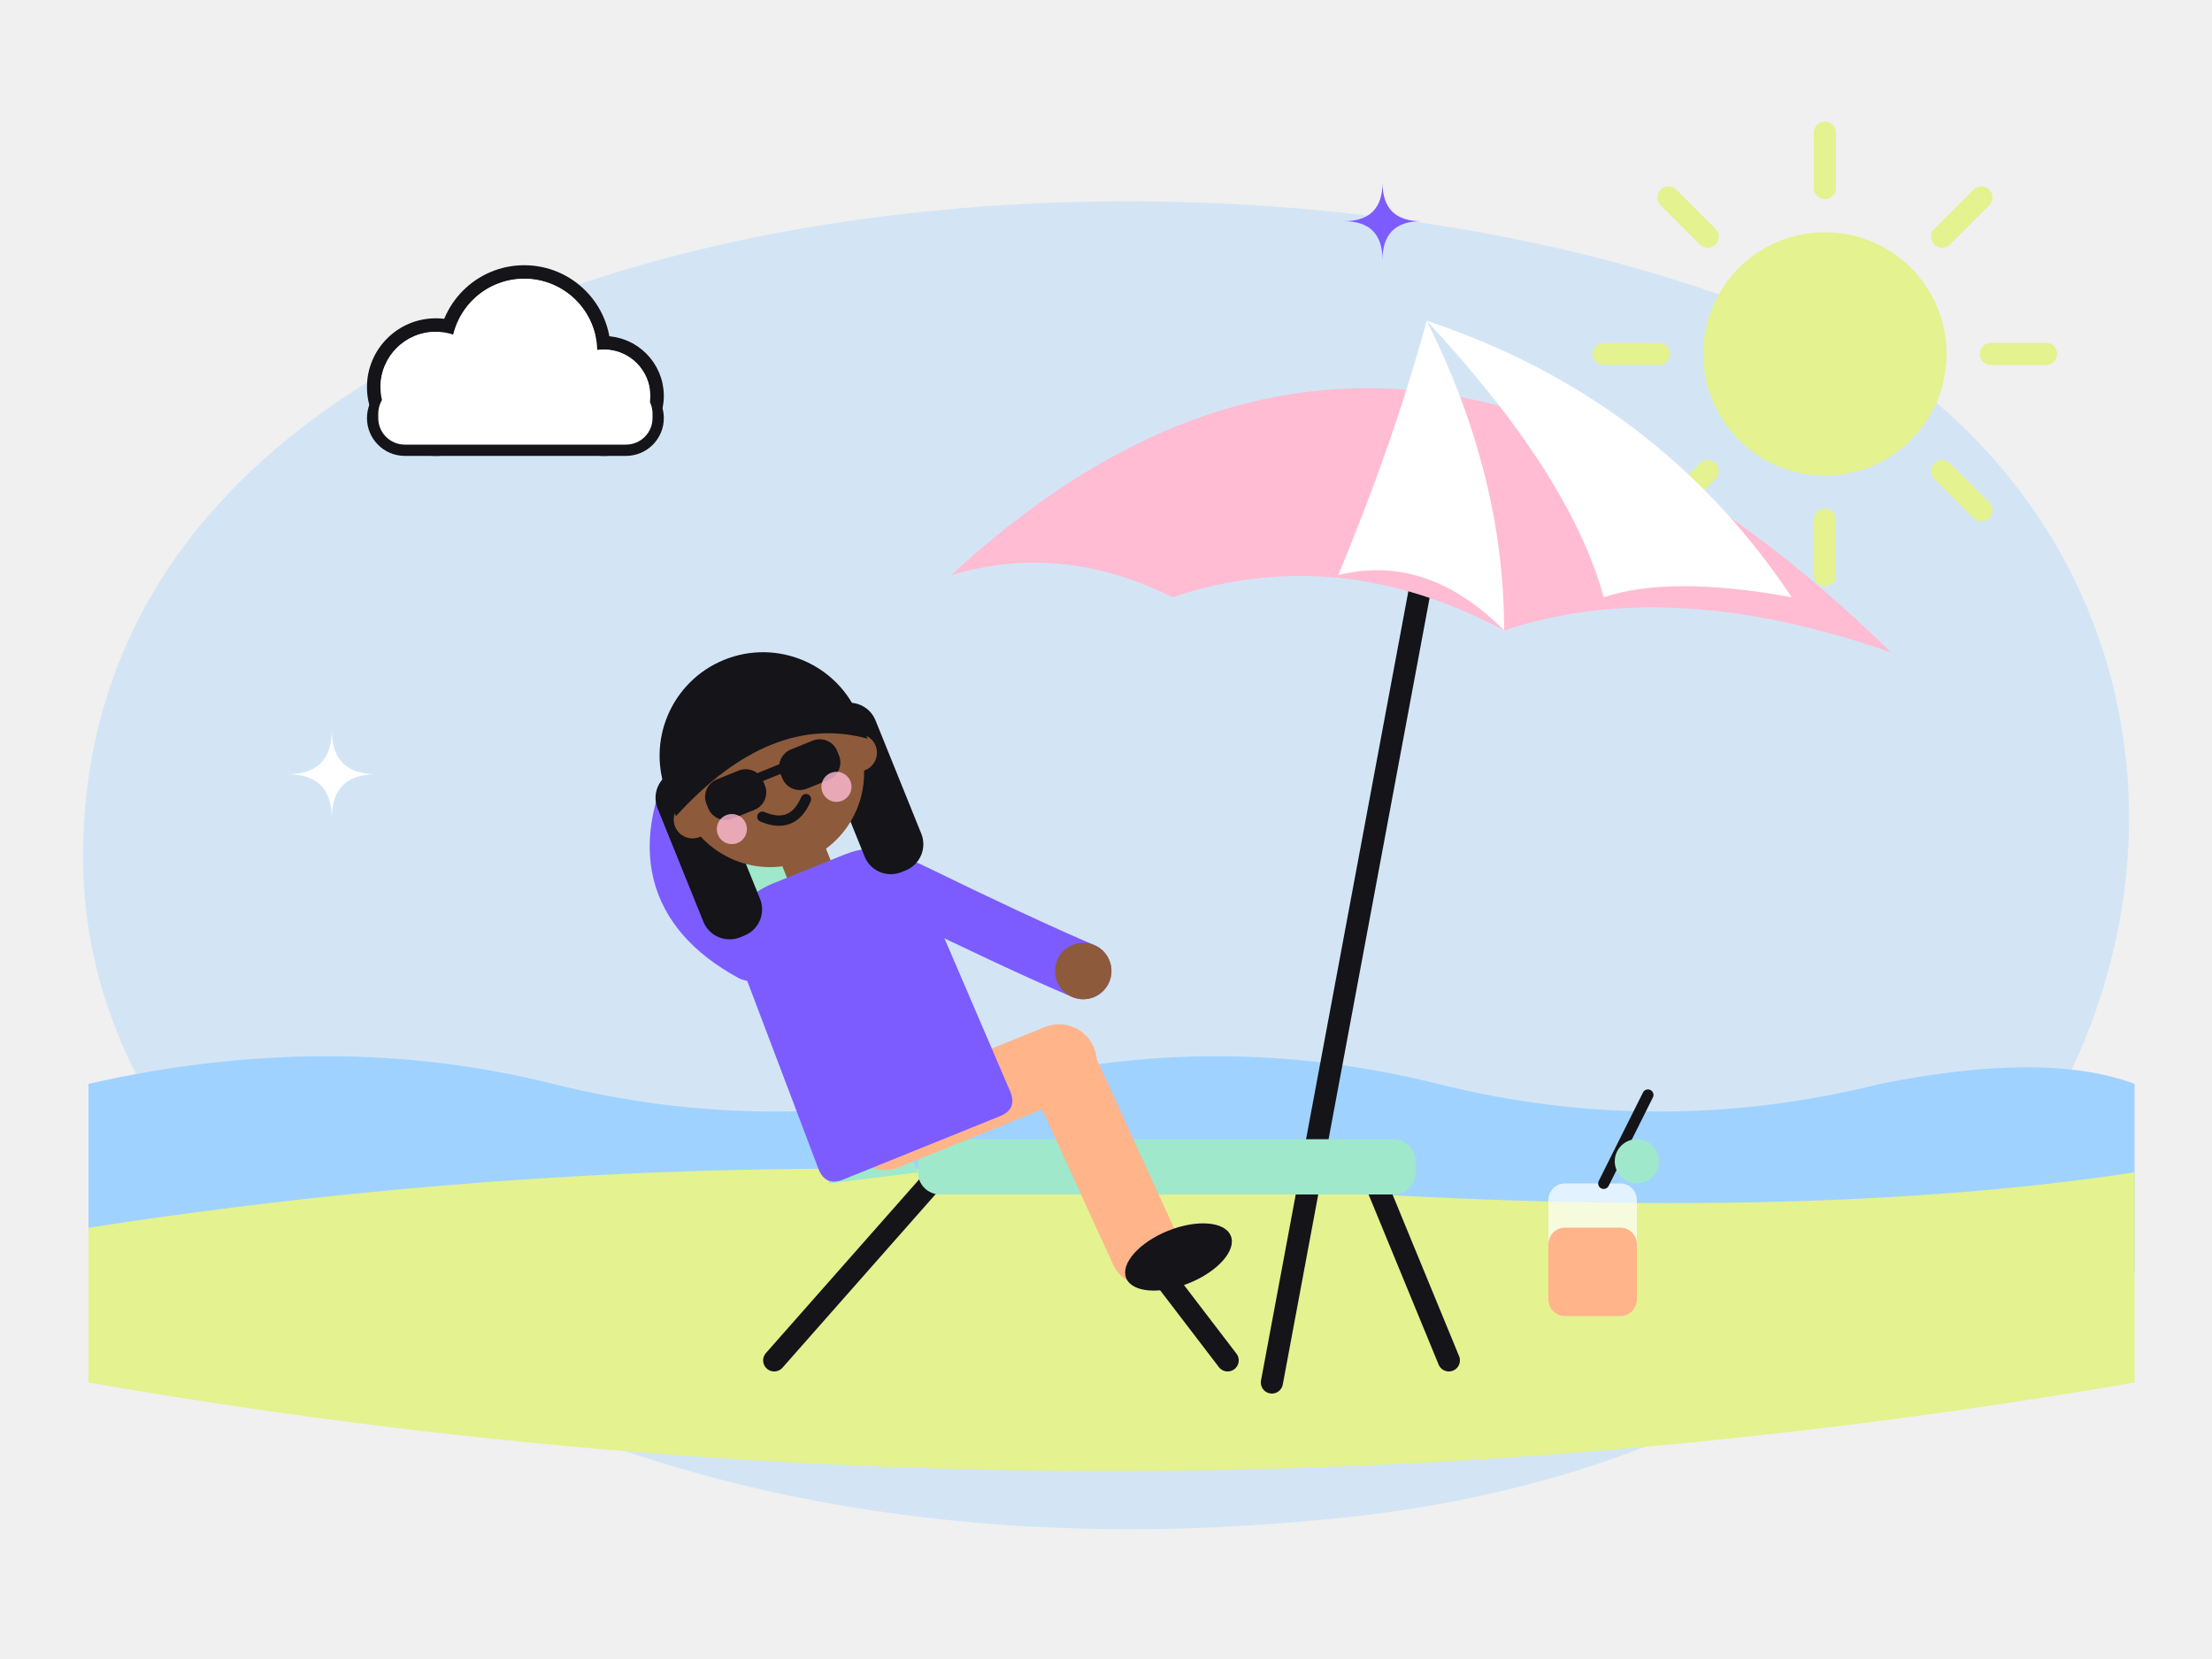
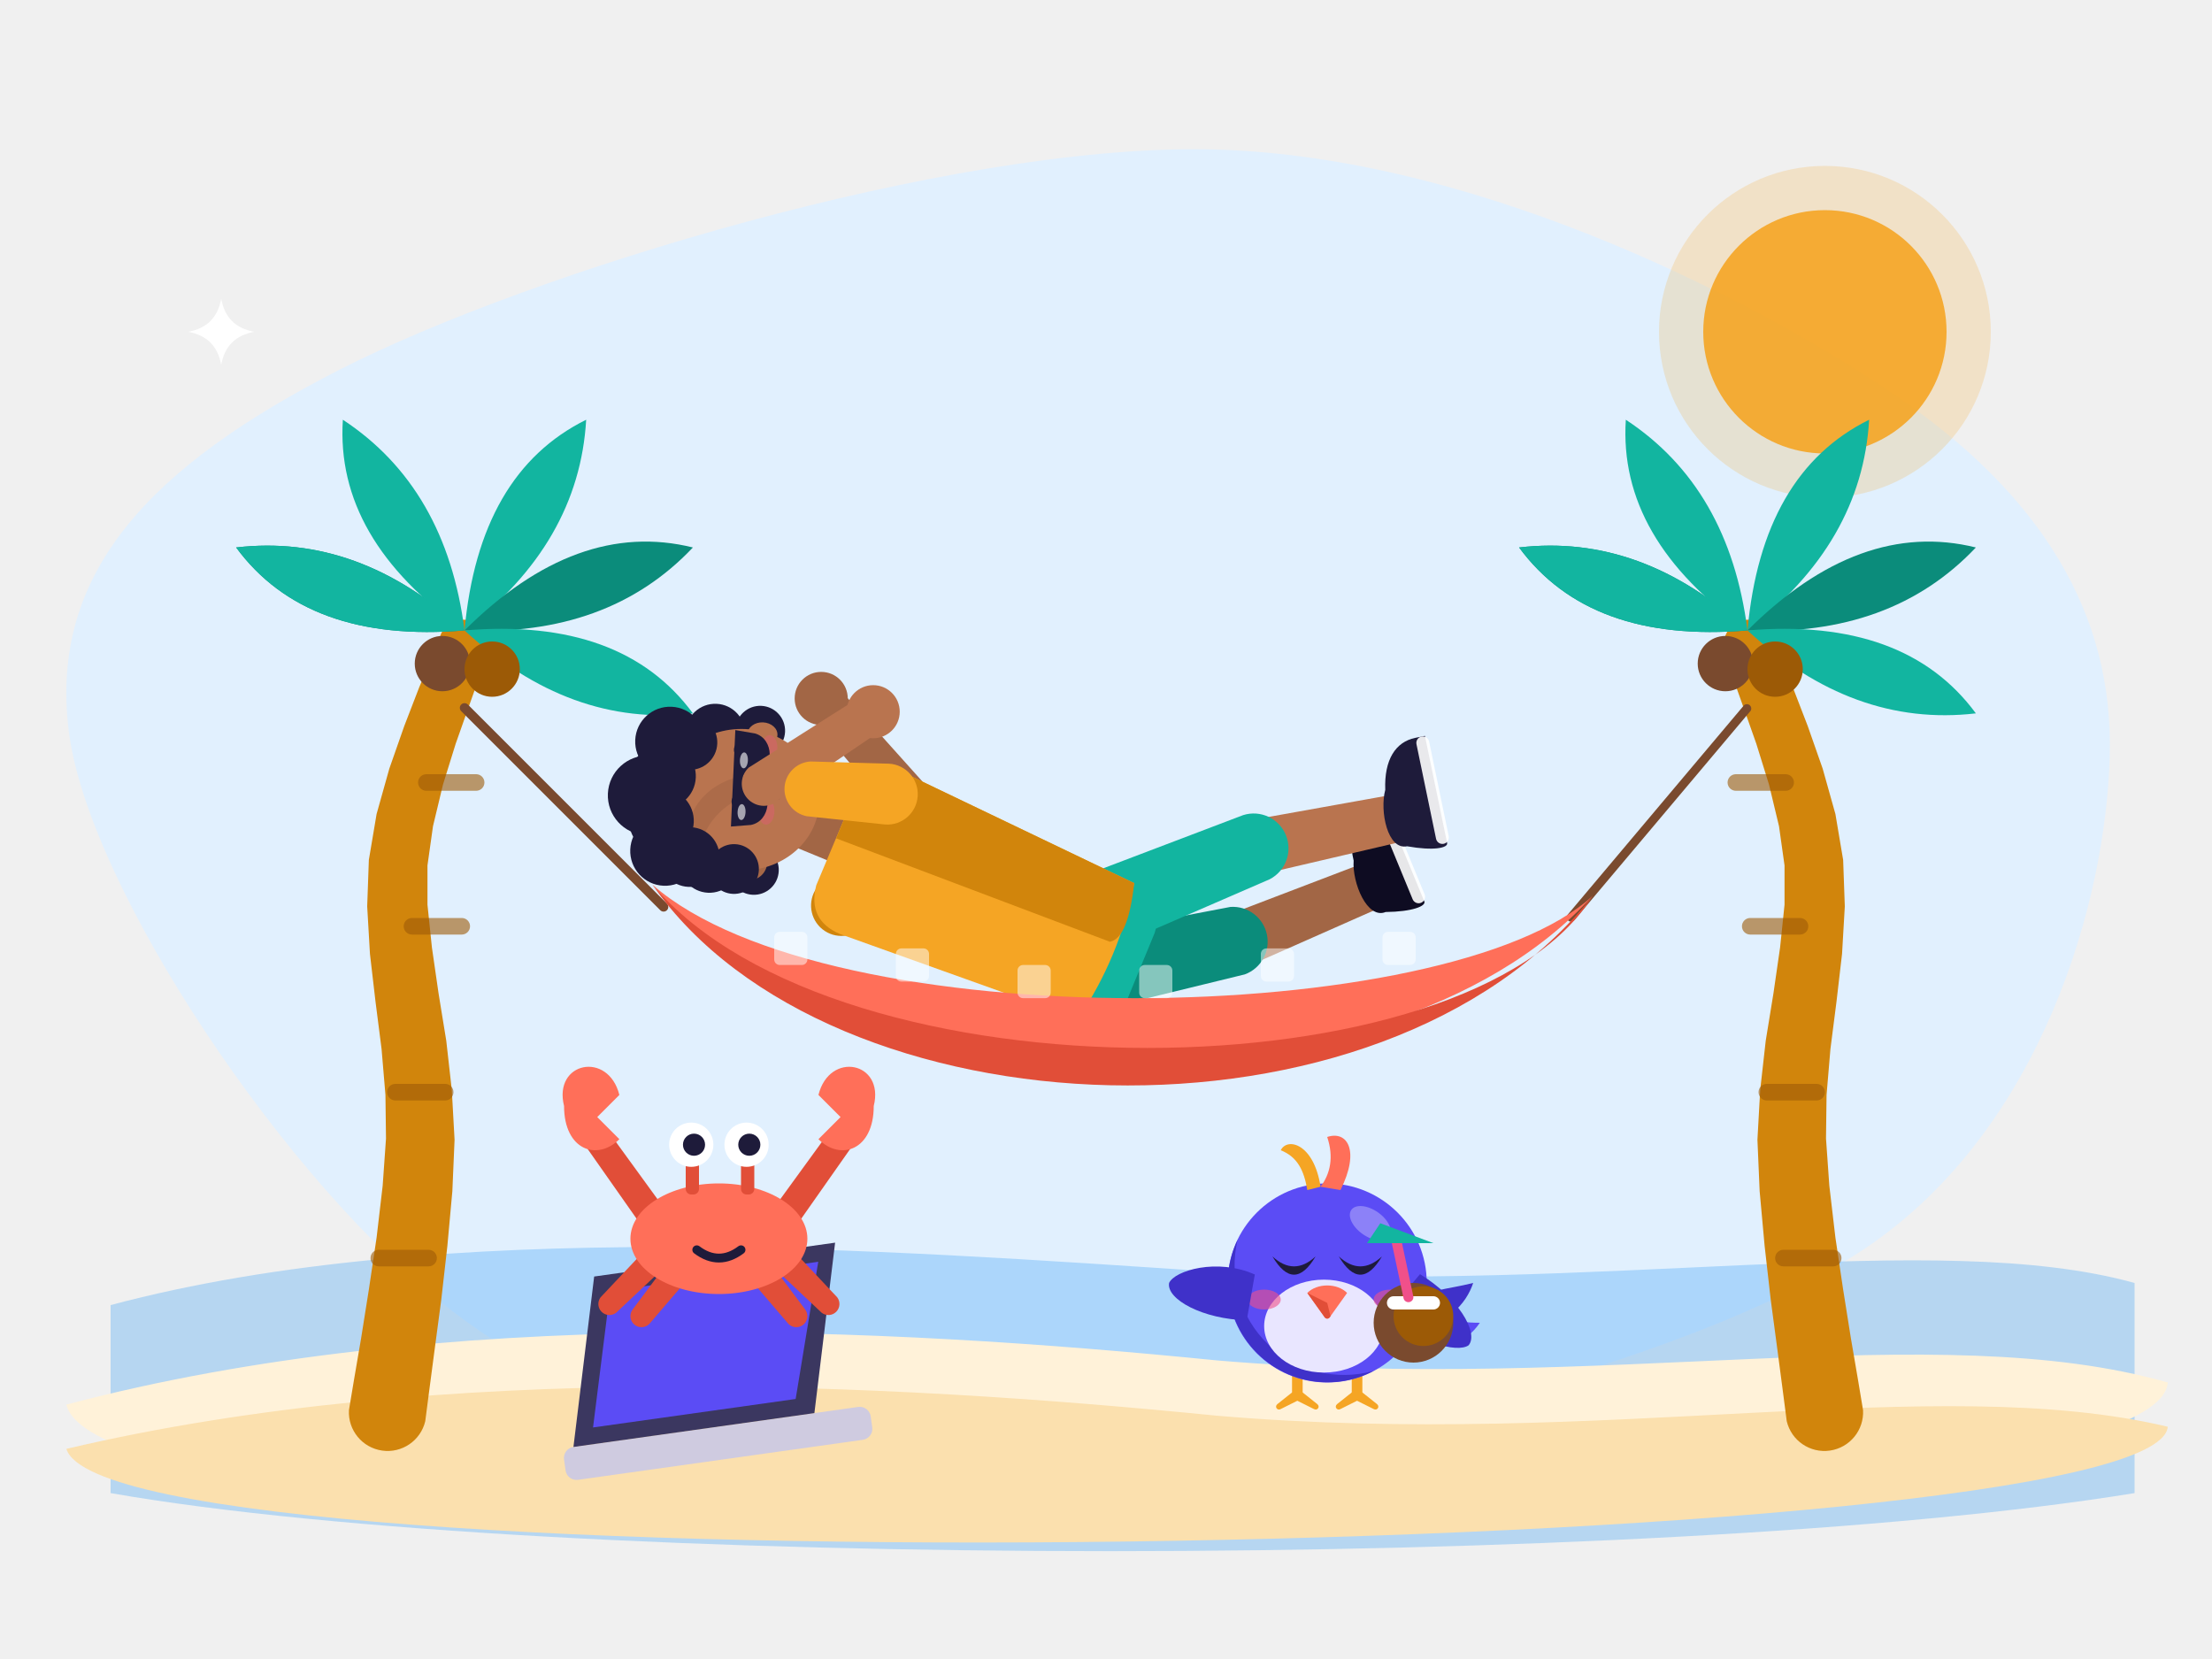
- <svg xmlns="http://www.w3.org/2000/svg" viewBox="0 0 400 300" fill="none">
-   <path d="M15,155 C15,23 255.5,11 348,71 C422,131 385,263 237,275 C107.5,287 15,227 15,155Z" fill="#9fd2ff" opacity="0.35" />
-   <path d="M360,64 L370,64" fill="none" stroke="#e4f28f" stroke-width="4" stroke-linecap="round" stroke-linejoin="round" />
-   <path d="M351.2,85.2 L358.3,92.3" fill="none" stroke="#e4f28f" stroke-width="4" stroke-linecap="round" stroke-linejoin="round" />
-   <path d="M330,94 L330,104" fill="none" stroke="#e4f28f" stroke-width="4" stroke-linecap="round" stroke-linejoin="round" />
-   <path d="M308.8,85.2 L301.7,92.3" fill="none" stroke="#e4f28f" stroke-width="4" stroke-linecap="round" stroke-linejoin="round" />
-   <path d="M300,64 L290,64" fill="none" stroke="#e4f28f" stroke-width="4" stroke-linecap="round" stroke-linejoin="round" />
-   <path d="M308.8,42.8 L301.7,35.7" fill="none" stroke="#e4f28f" stroke-width="4" stroke-linecap="round" stroke-linejoin="round" />
-   <path d="M330,34 L330,24" fill="none" stroke="#e4f28f" stroke-width="4" stroke-linecap="round" stroke-linejoin="round" />
-   <path d="M351.2,42.8 L358.3,35.7" fill="none" stroke="#e4f28f" stroke-width="4" stroke-linecap="round" stroke-linejoin="round" />
-   <circle cx="330" cy="64" r="22" fill="#e4f28f" />
-   <g transform="translate(90 70) scale(0.8)">
-     <circle cx="-14" cy="0" r="14" fill="#ffffff" stroke="#141419" stroke-width="3.1" />
-     <circle cx="6" cy="-8" r="18" fill="#ffffff" stroke="#141419" stroke-width="3.1" />
-     <circle cx="24" cy="2" r="12" fill="#ffffff" stroke="#141419" stroke-width="3.1" />
-     <rect x="-28" y="0" width="64" height="14" rx="7" fill="#ffffff" stroke="#141419" stroke-width="3.1" />
-     <circle cx="-14" cy="0" r="12.5" fill="#ffffff" />
-     <circle cx="6" cy="-8" r="16.5" fill="#ffffff" />
-     <circle cx="24" cy="2" r="10.5" fill="#ffffff" />
-     <rect x="-27" y="0" width="62" height="13" rx="6" fill="#ffffff" />
+ <svg xmlns="http://www.w3.org/2000/svg" viewBox="0 0 400 300">
+   <path d="M381.5 136.9C380.8 162.7 369.4 204 337.5 225.6C305.6 247.1 232.6 264.4 190 266.3C147.4 268.2 111.4 259.5 81.8 237.1C52.2 214.7 15.7 160.3 12.4 131.9C9 103.5 27.2 84.3 61.5 66.8C95.8 49.3 171.3 26.3 218 27C264.8 27.7 314.8 52.7 342 71C369.3 89.3 382.3 111.2 381.5 136.9Z" fill="#E1F0FE" />
+   <circle cx="330" cy="60" r="22" fill="#F5A524" opacity="0.9" />
+   <circle cx="330" cy="60" r="30" fill="#F5A524" opacity="0.2" />
+   <path d="M20 236C80 220 160 226 220 230C290 234 350 222 386 232L386 270C300 284 100 284 20 270Z" fill="#2E9BF6" opacity="0.3" />
+   <path d="M12 254C80 236 160 240 220 246C290 252 350 238 392 250C390 280 20 286 12 254Z" fill="#FFF2D9" />
+   <path d="M12 262C80 246 160 250 220 256C290 262 350 248 392 258C390 282 20 288 12 262Z" fill="#FBE0AE" />
+   <g transform="translate(70 256)">
+     <path d="M6.9 1 7.6 -4.4 8.6 -12 9.8 -21 10.9 -30.7 11.8 -40.6 12.2 -49.9 11.7 -58.9 10.7 -67.8 9.3 -76.4 8.1 -84.7 7.3 -92.4 7.3 -99.5 8.3 -106.6 10.1 -114.1 12.4 -121.5 14.8 -128.3 16.9 -134.2 18.2 -138.5A4.5 4.5 0 0 0 9.8 -141.5L9.8 -141.5 8.2 -137.4 5.8 -131.7 3.1 -124.7 0.4 -117 -1.9 -108.8 -3.3 -100.5 -3.6 -92.1 -3.1 -83.5 -2.1 -74.9 -1 -66.3 -0.3 -58 -0.2 -50.1 -0.8 -41.6 -1.9 -32.2 -3.3 -22.8 -4.7 -14 -6 -6.4 -6.9 -1A7 7 0 0 0 6.9 1Z" fill="#D1850C" />
+     <rect x="-3" y="-30" width="12" height="3" rx="1.5" fill="#9C5A06" opacity="0.6" />
+     <rect x="0" y="-60" width="12" height="3" rx="1.5" fill="#9C5A06" opacity="0.6" />
+     <rect x="3" y="-90" width="12" height="3" rx="1.5" fill="#9C5A06" opacity="0.6" />
+     <rect x="5.6" y="-116" width="12" height="3" rx="1.5" fill="#9C5A06" opacity="0.6" />
+     <path d="M14 -142Q-14.5 -139.6 -27.3 -157Q-5.1 -159.6 14 -142Z" fill="#0B8C7B" />
+     <path d="M14 -142Q-9.4 -158.5 -8 -180.1Q10.7 -167.8 14 -142Z" fill="#12B5A0" />
+     <path d="M14 -142Q16.6 -170.5 36 -180.1Q34.7 -157.8 14 -142Z" fill="#12B5A0" />
+     <path d="M14 -142Q34.3 -162.2 55.3 -157Q40 -140.8 14 -142Z" fill="#0B8C7B" />
+     <path d="M14 -142Q42.5 -144.4 55.3 -127Q33.1 -124.4 14 -142Z" fill="#12B5A0" />
+     <path d="M14 -142Q-14.5 -139.6 -27.3 -157Q-5.1 -159.6 14 -142Z" fill="#12B5A0" />
+     <circle cx="10" cy="-136" r="5" fill="#7A4A2E" />
+     <circle cx="19" cy="-135" r="5" fill="#9C5A06" />
  </g>
-   <path d="M16,196 Q60,186 100,196 Q140,206 180,196 Q220,186 260,196 Q300,206 340,196 Q370,190 386,196 L386,230 L16,230Z" fill="#9fd2ff" />
-   <path d="M16,222 Q120,206 220,214 Q320,222 386,212 L386,250 Q200,282 16,250Z" fill="#e4f28f" />
-   <g transform="translate(62 0)">
-     <path d="M168,250 L196,100" fill="none" stroke="#141419" stroke-width="4" stroke-linecap="round" stroke-linejoin="round" />
-     <path d="M110,104 Q190,30 280,118 Q240,104 210,114 Q180,98 150,108 Q130,98 110,104Z" fill="#ffbcd3" />
-     <path d="M196,58 Q190,80 180,104 Q196,100 210,114 Q210,86 196,58Z" fill="#ffffff" />
-     <path d="M196,58 Q238,72 262,108 Q240,104 228,108 Q222,86 196,58Z" fill="#ffffff" />
+   <g transform="translate(330 256)">
+     <path d="M6.9 -1 6 -6.4 4.7 -14 3.3 -22.8 1.9 -32.2 0.8 -41.6 0.2 -50.1 0.3 -58 1 -66.3 2.1 -74.9 3.1 -83.5 3.6 -92.1 3.3 -100.5 1.9 -108.8 -0.4 -117 -3.1 -124.7 -5.8 -131.7 -8.2 -137.4 -9.8 -141.5A4.5 4.5 0 0 0 -18.2 -138.5L-18.2 -138.5 -16.9 -134.2 -14.8 -128.3 -12.4 -121.5 -10.1 -114.1 -8.3 -106.6 -7.3 -99.5 -7.3 -92.4 -8.1 -84.7 -9.3 -76.4 -10.7 -67.8 -11.7 -58.9 -12.2 -49.9 -11.8 -40.6 -10.9 -30.7 -9.8 -21 -8.6 -12 -7.6 -4.4 -6.9 1A7 7 0 0 0 6.9 -1Z" fill="#D1850C" />
+     <rect x="-9" y="-30" width="12" height="3" rx="1.5" fill="#9C5A06" opacity="0.6" />
+     <rect x="-12" y="-60" width="12" height="3" rx="1.5" fill="#9C5A06" opacity="0.6" />
+     <rect x="-15" y="-90" width="12" height="3" rx="1.5" fill="#9C5A06" opacity="0.6" />
+     <rect x="-17.6" y="-116" width="12" height="3" rx="1.5" fill="#9C5A06" opacity="0.6" />
+     <path d="M-14 -142Q-42.5 -139.6 -55.3 -157Q-33.1 -159.6 -14 -142Z" fill="#0B8C7B" />
+     <path d="M-14 -142Q-37.4 -158.5 -36 -180.1Q-17.3 -167.8 -14 -142Z" fill="#12B5A0" />
+     <path d="M-14 -142Q-11.4 -170.5 8 -180.1Q6.7 -157.8 -14 -142Z" fill="#12B5A0" />
+     <path d="M-14 -142Q6.3 -162.2 27.3 -157Q12 -140.8 -14 -142Z" fill="#0B8C7B" />
+     <path d="M-14 -142Q14.5 -144.4 27.3 -127Q5.1 -124.4 -14 -142Z" fill="#12B5A0" />
+     <path d="M-14 -142Q-42.5 -139.6 -55.3 -157Q-33.1 -159.6 -14 -142Z" fill="#12B5A0" />
+     <circle cx="-18" cy="-136" r="5" fill="#7A4A2E" />
+     <circle cx="-9" cy="-135" r="5" fill="#9C5A06" />
  </g>
-   <path d="M140,246 L170,212 L248,212 L262,246 M196,212 L222,246" fill="none" stroke="#141419" stroke-width="4" stroke-linecap="round" stroke-linejoin="round" />
-   <path d="M150,214 L124,148 L136,142 L166,212Z" fill="#9fe8cb" />
-   <rect x="166" y="206" width="90" height="10" rx="4" fill="#9fe8cb" />
-   <g transform="translate(166 206) rotate(-22) scale(0.85)">
-     <path d="M-6,-4 L34,-4" fill="none" stroke="#ffb48a" stroke-width="16" stroke-linecap="round" stroke-linejoin="round" />
-     <path d="M34,-4 L36,40" fill="none" stroke="#ffb48a" stroke-width="15" stroke-linecap="round" stroke-linejoin="round" />
-     <ellipse cx="42" cy="44" rx="12" ry="6" fill="#141419" />
-     <rect x="-5" y="-70" width="10" height="12" rx="3" fill="#8d5a3b" />
-     <path d="M-22,-2 L-21,-48 Q-21,-62 -8,-62 L8,-62 Q21,-62 21,-48 L22,-2 Q22,2 18,2 L-18,2 Q-22,2 -22,-2Z" fill="#7c5cff" />
-     <path d="M-18,-50 Q-36,-72 -12,-92" fill="none" stroke="#7c5cff" stroke-width="12" stroke-linecap="round" stroke-linejoin="round" />
-     <circle cx="-12" cy="-92" r="6" fill="#8d5a3b" />
-     <path d="M18,-50 Q36,-30 46,-20" fill="none" stroke="#7c5cff" stroke-width="12" stroke-linecap="round" stroke-linejoin="round" />
-     <circle cx="46" cy="-20" r="6" fill="#8d5a3b" />
-     <g transform="translate(0 -86)">
-       <rect x="-25" y="-6" width="13" height="38" rx="6" fill="#141419" />
-       <rect x="12" y="-6" width="13" height="38" rx="6" fill="#141419" />
-       <circle cx="0" cy="-2" r="22" fill="#141419" />
-       <circle cx="-19" cy="5" r="4" fill="#8d5a3b" />
-       <circle cx="19" cy="5" r="4" fill="#8d5a3b" />
-       <circle cx="0" cy="2" r="20" fill="#8d5a3b" />
-       <path d="M-22,3 A22,22 0 0 1 22,3 Q5,-10 -22,3Z" fill="#141419" />
-       <rect x="-15" y="-1" width="13" height="9" rx="4" fill="#141419" />
-       <rect x="2" y="-1" width="13" height="9" rx="4" fill="#141419" />
-       <path d="M-3,2 L3,2" fill="none" stroke="#141419" stroke-width="2" stroke-linecap="round" stroke-linejoin="round" />
-       <path d="M-5,10 Q0,15 5,10" fill="none" stroke="#141419" stroke-width="2.2" stroke-linecap="round" stroke-linejoin="round" />
-       <circle cx="-12" cy="10" r="3.2" fill="#ffbcd3" opacity="0.8" />
-       <circle cx="12" cy="10" r="3.2" fill="#ffbcd3" opacity="0.8" />
+   <path d="M83.4 128.6L119.4 164.6A0.8 0.8 0 0 0 120.6 163.4L84.6 127.4A0.8 0.8 0 0 0 83.4 128.6Z" fill="#7A4A2E" />
+   <path d="M315.4 127.5L283.4 165.5A0.8 0.8 0 0 0 284.6 166.5L316.6 128.5A0.8 0.8 0 0 0 315.4 127.5Z" fill="#7A4A2E" />
+   <g transform="translate(134.2 144.6) rotate(-87.4) scale(0.9)">
+     <circle cx="-13" cy="-6" r="6" fill="#1E1B3A" />
+     <circle cx="13" cy="-6" r="6" fill="#1E1B3A" />
+     <circle cx="-11" cy="-15" r="7" fill="#1E1B3A" />
+     <circle cx="11" cy="-15" r="7" fill="#1E1B3A" />
+     <circle cx="0" cy="-19" r="8" fill="#1E1B3A" />
+     <circle cx="-14" cy="3" r="5" fill="#1E1B3A" />
+     <circle cx="14" cy="3" r="5" fill="#1E1B3A" />
+   </g>
+   <path d="M225.7 174.7L252.6 162.8A4.2 4.2 0 0 0 249.4 155L221.9 165.5A5 5 0 0 0 225.7 174.7Z" fill="#A26645" />
+   <path d="M195.6 183.4L225.1 176.2A6.3 6.3 0 0 0 222.5 164L192.7 169.7A7 7 0 0 0 195.6 183.4Z" fill="#0B8C7B" />
+   <g transform="translate(251 158.9) rotate(-112.4) scale(0.9 0.9)">
+     <path d="M-6-3C-6-7 2-7 6-5C12-4 15-1 15 3L15 5-7 5C-8 5-8 2-6-3Z" fill="#0E0C22" />
+     <rect x="-7" y="3" width="22" height="2.6" rx="1.3" fill="#FFFFFF" opacity="0.9" />
+   </g>
+   <path d="M167.5 142.1L152.7 125.6A3.6 3.6 0 0 0 147.3 130.4L161.5 147.3A4 4 0 0 0 167.5 142.1Z" fill="#A26645" />
+   <path d="M156.6 167L163.9 154.7A5 5 0 0 0 155.6 149.3L147.4 161A5.5 5.5 0 0 0 156.6 167Z" fill="#D1850C" />
+   <circle cx="148.5" cy="126.3" r="4.8" fill="#A26645" />
+   <path d="M228.2 158.1L256.9 151.4A4.2 4.2 0 0 0 255.2 143.1L226.2 148.3A5 5 0 0 0 228.2 158.1Z" fill="#B9744F" />
+   <path d="M201.7 171.1L229.6 159A6.3 6.3 0 0 0 224.8 147.4L196.4 158.2A7 7 0 0 0 201.7 171.1Z" fill="#12B5A0" />
+   <g transform="translate(256 147.2) rotate(-101.7) scale(0.9 0.9)">
+     <path d="M-6-3C-6-7 2-7 6-5C12-4 15-1 15 3L15 5-7 5C-8 5-8 2-6-3Z" fill="#1E1B3A" />
+     <rect x="-7" y="3" width="22" height="2.6" rx="1.3" fill="#FFFFFF" opacity="0.9" />
+   </g>
+   <path d="M203.9 180.6L208.8 168.7A6.9 6.9 0 0 0 196.1 163.4L191.2 175.3A6.9 6.9 0 0 0 203.9 180.6Z" fill="#12B5A0" />
+   <path d="M157 149.5L145.1 144.6A4.2 4.2 0 0 0 141.9 152.4L153.8 157.3A4.2 4.2 0 0 0 157 149.5Z" fill="#A26645" />
+   <path d="M194.9 184.3L151.9 168.9Q146 166.4 147.6 160.1L154.7 143.2Q158 137.6 164 140L205.1 159.7Q202.5 173.1 194.9 184.3Z" fill="#F5A524" />
+   <path d="M200.7 170.3L151.2 151.6L154.7 143.2Q158 137.6 164 140L205.1 159.7Q204 169.7 200.7 170.3Z" fill="#D1850C" />
+   <g transform="translate(134.2 144.6) rotate(-87.4) scale(0.9)">
+     <circle cx="-12.5" cy="2" r="3.6" fill="#A66847" />
+     <ellipse cx="0" cy="0" rx="14.2" ry="15.5" fill="#B9744F" />
+     <path d="M-14.2 -8A14.2 15.5 0 0 1 0 15.5A12 14 0 0 0 -14.2 -8Z" fill="#AC6B49" />
+     <ellipse cx="13.3" cy="3.5" rx="2.4" ry="3" fill="#B9744F" />
+     <ellipse cx="-0.4" cy="0.5" rx="2.1" ry="2.6" fill="#1E1B3A" />
+     <circle cx="0.3" cy="-0.5" r="0.7" fill="#FFFFFF" />
+     <ellipse cx="10" cy="0.5" rx="2.1" ry="2.6" fill="#1E1B3A" />
+     <circle cx="10.7" cy="-0.5" r="0.7" fill="#FFFFFF" />
+     <path d="M1.1 6.9Q4.7 10.5 8.3 6.9" fill="none" stroke="#1E1B3A" stroke-width="1.7" stroke-linecap="round" stroke-linejoin="round" />
+     <ellipse cx="-2.2" cy="5" rx="2.6" ry="1.6" fill="#F0508A" opacity="0.3" />
+     <ellipse cx="10.6" cy="5" rx="2.6" ry="1.6" fill="#F0508A" opacity="0.3" />
+     <path d="M-5.5 -2L13.9 -2L13.4 2C12.4 6 6.4 6 5.4 3L4.9 0L3.5 0L3 3C2 6 -4 6 -5 2Z" fill="#1E1B3A" />
+     <ellipse cx="-2.5" cy="0" rx="1.6" ry="0.8" fill="#FFFFFF" opacity="0.6" />
+     <ellipse cx="7.9" cy="0" rx="1.6" ry="0.8" fill="#FFFFFF" opacity="0.6" />
+     <g transform="scale(1 1)">
+       <circle cx="-12" cy="-10" r="6" fill="#1E1B3A" />
+       <circle cx="-5" cy="-16" r="6.5" fill="#1E1B3A" />
+       <circle cx="4" cy="-16" r="6.5" fill="#1E1B3A" />
+       <circle cx="11" cy="-11" r="5.5" fill="#1E1B3A" />
+       <circle cx="-14" cy="-1" r="5" fill="#1E1B3A" />
    </g>
  </g>
-   <rect x="280" y="214" width="16" height="24" rx="3" fill="#ffffff" opacity="0.7" />
-   <rect x="280" y="222" width="16" height="16" rx="3" fill="#ffb48a" />
-   <path d="M290,214 L298,198" fill="none" stroke="#141419" stroke-width="2" stroke-linecap="round" stroke-linejoin="round" />
-   <circle cx="296" cy="210" r="4" fill="#9fe8cb" />
-   <path d="M60,132 Q60,140 68,140 Q60,140 60,148 Q60,140 52,140 Q60,140 60,132Z" fill="#ffffff" />
-   <path d="M250,33 Q250,40 257,40 Q250,40 250,47 Q250,40 243,40 Q250,40 250,33Z" fill="#7c5cff" />
+   <path d="M139.7 145.4L158 133A3.6 3.6 0 0 0 154 127L135.4 138.8A4 4 0 0 0 139.7 145.4Z" fill="#B9744F" />
+   <path d="M160.8 138.1L146.6 137.7A5 5 0 0 0 145.9 147.6L160.1 149.1A5.5 5.5 0 0 0 160.8 138.1Z" fill="#F5A524" />
+   <circle cx="157.9" cy="128.7" r="4.8" fill="#B9744F" />
+   <path d="M118 160C150 200 250 204 288 162C262 186 150 188 118 160Z" fill="#FF6F59" />
+   <path d="M118 160C150 206 250 210 288 162C266 198 152 200 118 160Z" fill="#E14E38" />
+   <rect x="140" y="168.5" width="6" height="6" rx="1" fill="#FFFFFF" opacity="0.5" />
+   <rect x="162" y="171.5" width="6" height="6" rx="1" fill="#FFFFFF" opacity="0.5" />
+   <rect x="184" y="174.5" width="6" height="6" rx="1" fill="#FFFFFF" opacity="0.5" />
+   <rect x="206" y="174.5" width="6" height="6" rx="1" fill="#FFFFFF" opacity="0.5" />
+   <rect x="228" y="171.5" width="6" height="6" rx="1" fill="#FFFFFF" opacity="0.5" />
+   <rect x="250" y="168.5" width="6" height="6" rx="1" fill="#FFFFFF" opacity="0.5" />
+   <g transform="translate(130 262) rotate(-8)">
+     <rect x="-28" y="-4" width="56" height="6" rx="2" fill="#CFCBE0" />
+     <path d="M-26-4L-18-34 26-34 18-4Z" fill="#3B3760" />
+     <path d="M-22-7L-15.5-31 22.5-31 15-7Z" fill="#5B4CF5" />
+   </g>
+   <g transform="translate(130 222)">
+     <path d="M-11.7 2.3L-21.4 12.6A2 2 0 0 0 -18.6 15.4L-8.3 5.7A2.4 2.4 0 0 0 -11.7 2.3Z" fill="#E14E38" />
+     <path d="M8.3 5.7L18.6 15.4A2 2 0 0 0 21.4 12.6L11.7 2.3A2.4 2.4 0 0 0 8.3 5.7Z" fill="#E14E38" />
+     <path d="M-7.9 4.5L-15.6 14.8A2 2 0 0 0 -12.4 17.2L-4.1 7.5A2.4 2.4 0 0 0 -7.9 4.5Z" fill="#E14E38" />
+     <path d="M4.1 7.5L12.4 17.2A2 2 0 0 0 15.6 14.8L7.9 4.5A2.4 2.4 0 0 0 4.1 7.5Z" fill="#E14E38" />
+     <path d="M-9.9 -3.5L-20 -17.4A2.4 2.4 0 0 0 -24 -14.6L-14.1 -0.5A2.6 2.6 0 0 0 -9.9 -3.5Z" fill="#E14E38" />
+     <path d="M14.1 -0.5L24 -14.6A2.4 2.4 0 0 0 20 -17.4L9.9 -3.5A2.6 2.6 0 0 0 14.1 -0.5Z" fill="#E14E38" />
+     <path d="M-28-22C-30-30-20-32-18-24L-22-20-18-16C-22-12-28-14-28-22Z" fill="#FF6F59" />
+     <path d="M28-22C30-30 20-32 18-24L22-20 18-16C22-12 28-14 28-22Z" fill="#FF6F59" />
+     <ellipse cx="0" cy="2" rx="16" ry="10" fill="#FF6F59" />
+     <path d="M14-2A16 10 0 0 1-8 11A16 10 0 0 0 14-2Z" fill="#E14E38" />
+     <rect x="-6" y="-14" width="2.4" height="8" rx="1" fill="#E14E38" />
+     <rect x="4" y="-14" width="2.4" height="8" rx="1" fill="#E14E38" />
+     <circle cx="-5" cy="-15" r="4" fill="#FFFFFF" />
+     <circle cx="5" cy="-15" r="4" fill="#FFFFFF" />
+     <circle cx="-4.5" cy="-15" r="2" fill="#1E1B3A" />
+     <circle cx="5.5" cy="-15" r="2" fill="#1E1B3A" />
+     <path d="M-4 4Q0 7 4 4" fill="none" stroke="#1E1B3A" stroke-width="1.6" stroke-linecap="round" stroke-linejoin="round" />
+   </g>
+   <g transform="translate(240 232) scale(-0.6 0.6)">
+     <path d="M-22 14C-36 14-42 6-44 0C-36 2-30 2-24 6Z" fill="#3F31C9" />
+     <path d="M-22 18C-34 22-42 18-46 12C-38 12-32 10-24 10Z" fill="#5B4CF5" />
+     <g transform="translate(-9 25)">
+       <rect x="-1.6" y="0" width="3.2" height="10" rx="1.6" fill="#F5A524" />
+       <path d="M-1.6 8L-6 11.5C-7 12.3-6 13.6-5 13L0 10.5 5 13C6 13.6 7 12.3 6 11.5L1.6 8Z" fill="#F5A524" />
+     </g>
+     <g transform="translate(9 25)">
+       <rect x="-1.6" y="0" width="3.2" height="10" rx="1.6" fill="#F5A524" />
+       <path d="M-1.6 8L-6 11.5C-7 12.3-6 13.6-5 13L0 10.5 5 13C6 13.6 7 12.3 6 11.5L1.6 8Z" fill="#F5A524" />
+     </g>
+     <circle cx="0" cy="0" r="30" fill="#5B4CF5" />
+     <path d="M27 -13A30 30 0 0 1-14 26.5A33 33 0 0 0 27-13Z" fill="#3F31C9" />
+     <ellipse cx="1" cy="13" rx="18" ry="14" fill="#E9E6FF" />
+     <ellipse cx="-13" cy="-18" rx="7" ry="4" fill="#FFFFFF" opacity="0.3" transform="rotate(-35 -13 -18)" />
+     <path d="M-4-28C-10-40-6-46 0-44C-2-38-1-33 2-29Z" fill="#FF6F59" />
+     <path d="M2-29C4-42 12-44 14-40C9-38 7-34 6-28Z" fill="#F5A524" />
+     <path d="M-16.5 -8Q-10 3 -3.5 -8Q-10 -2 -16.5 -8Z" fill="#1E1B3A" />
+     <path d="M3.5 -8Q10 3 16.5 -8Q10 -2 3.5 -8Z" fill="#1E1B3A" />
+     <ellipse cx="-19" cy="5" rx="5" ry="3" fill="#F0508A" opacity="0.6" />
+     <ellipse cx="19" cy="5" rx="5" ry="3" fill="#F0508A" opacity="0.6" />
+     <path d="M-6 3C-3 0 3 0 6 3L1 10C0.5 11-0.5 11-1 10Z" fill="#FF6F59" />
+     <path d="M0 6L6 3L1 10C0.5 11-0.5 11-1 10Z" fill="#E14E38" />
+     <g transform="translate(-25 4) rotate(140)">
+       <path d="M-2-7C10-10 22-4 23 0C23 5 11 9-2 7Z" fill="#3F31C9" />
+     </g>
+     <g transform="translate(25 4) rotate(-10)">
+       <path d="M-2-7C10-10 22-4 23 0C23 5 11 9-2 7Z" fill="#3F31C9" />
+     </g>
+     <g transform="translate(-26 12)">
+       <circle cx="0" cy="0" r="12" fill="#7A4A2E" />
+       <circle cx="-3" cy="-2" r="9" fill="#9C5A06" />
+       <rect x="-8" y="-8" width="16" height="4" rx="2" fill="#FFFFFF" />
+       <rect x="2" y="-28" width="3" height="22" rx="1.5" fill="#F0508A" transform="rotate(12 3.5 -17)" />
+       <path d="M-6-24L10-30 14-24Z" fill="#12B5A0" />
+     </g>
+   </g>
+   <path d="M40 54Q40.9 59.1 46 60Q40.9 60.9 40 66Q39.1 60.9 34 60Q39.1 59.1 40 54Z" fill="#FFFFFF" />
</svg>
